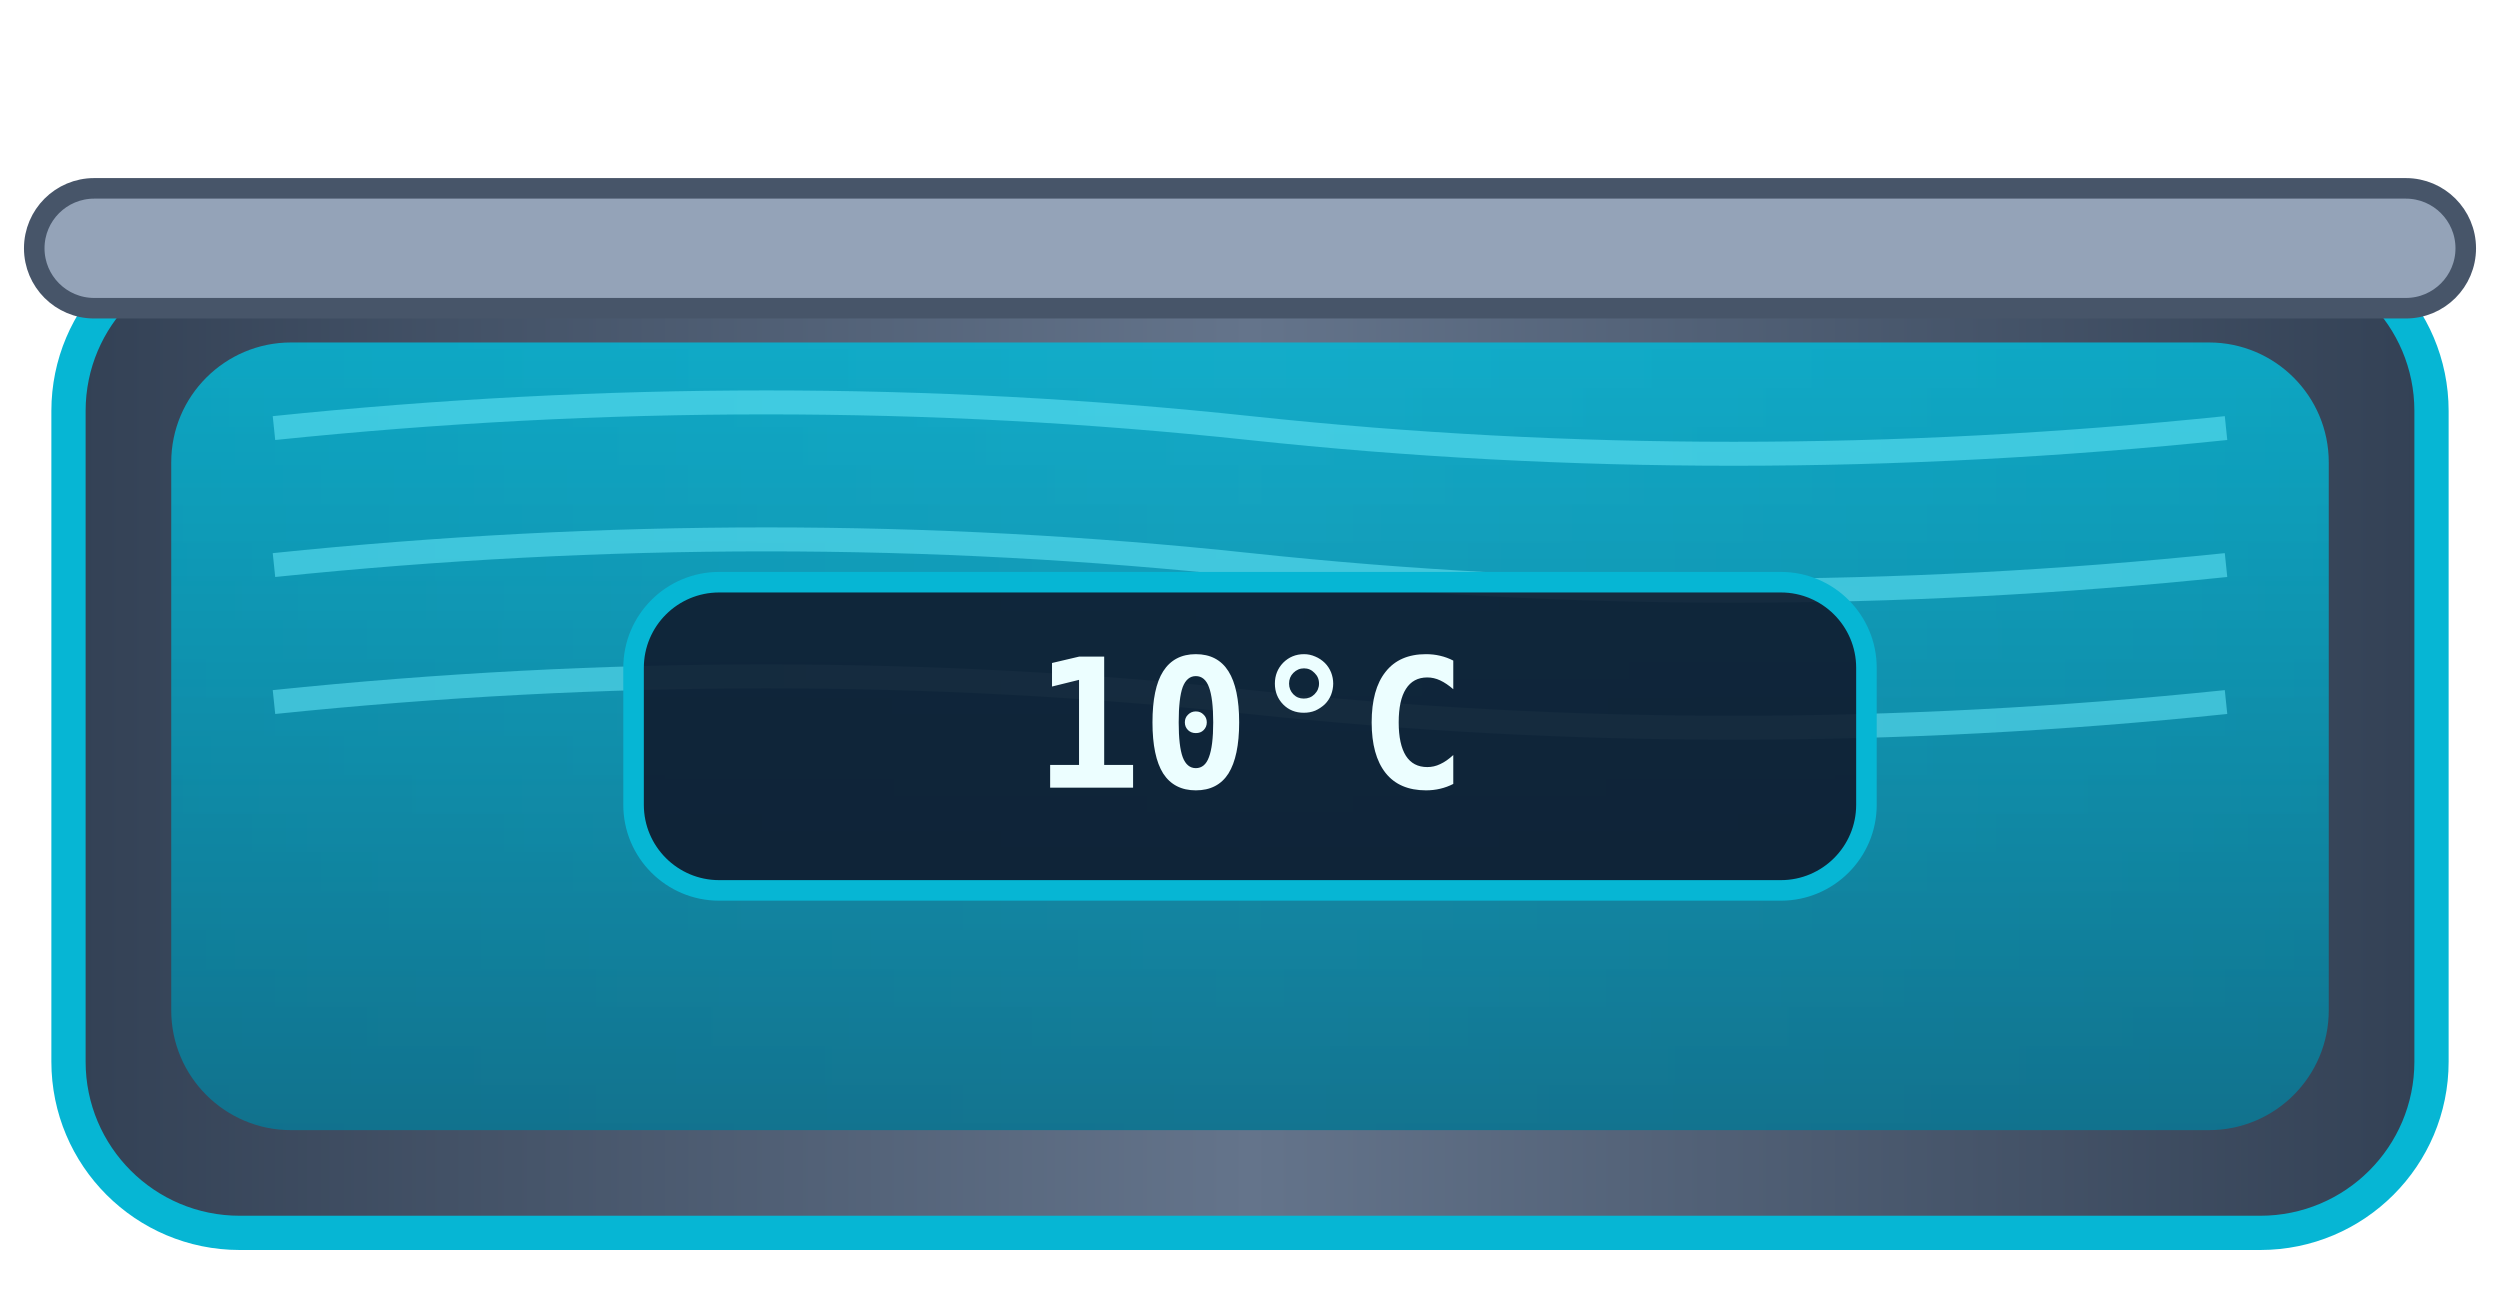
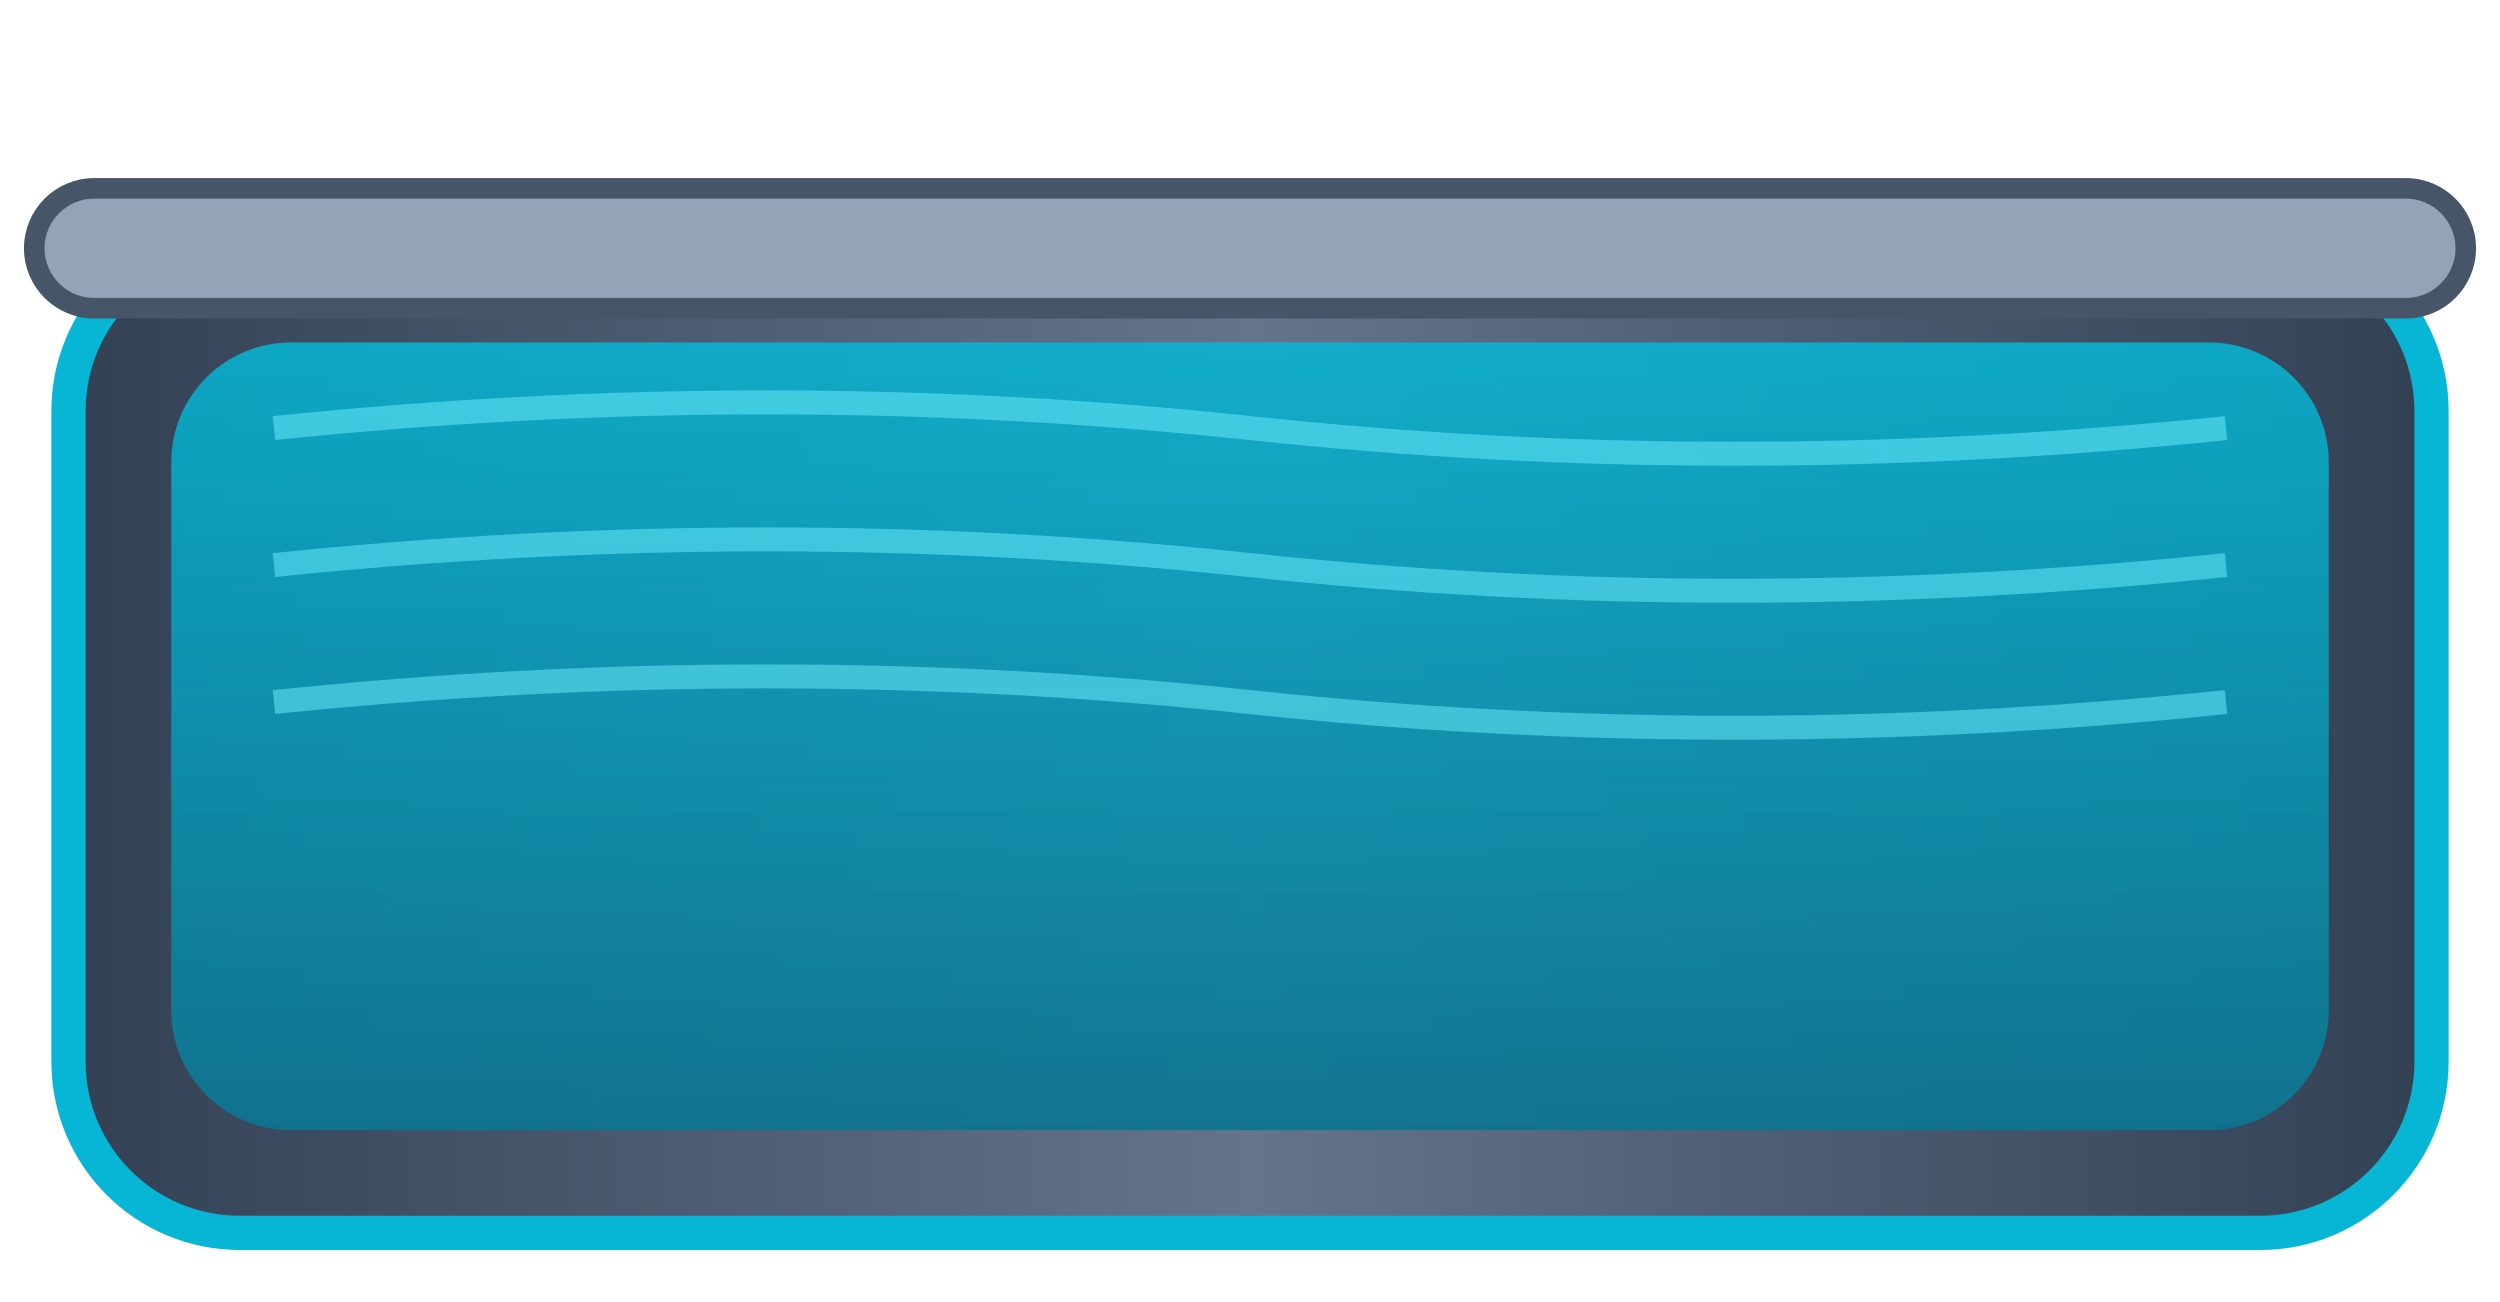
<svg xmlns="http://www.w3.org/2000/svg" viewBox="0 0 146 76">
  <defs>
    <linearGradient id="liq" x1="0" y1="0" x2="0" y2="1">
      <stop offset="0%" stop-color="#06b6d4" stop-opacity="0.86" />
      <stop offset="100%" stop-color="#0e7490" stop-opacity="0.94" />
    </linearGradient>
    <linearGradient id="tub" x1="0" y1="0" x2="1" y2="0">
      <stop offset="0%" stop-color="#334155" />
      <stop offset="50%" stop-color="#64748b" />
      <stop offset="100%" stop-color="#334155" />
    </linearGradient>
  </defs>
  <rect x="4" y="14" width="138" height="58" rx="10" fill="url(#tub)" stroke="#06b6d4" stroke-width="2" />
  <rect x="10" y="20" width="126" height="46" rx="7" fill="url(#liq)" />
  <rect x="2" y="11" width="142" height="7" rx="3.5" fill="#94a3b8" stroke="#475569" stroke-width="1.2" />
  <path d="M16 25 Q45 22 73 25 T130 25" fill="none" stroke="#67e8f9" stroke-opacity="0.55" stroke-width="1.4" />
  <path d="M16 33 Q45 30 73 33 T130 33" fill="none" stroke="#67e8f9" stroke-opacity="0.55" stroke-width="1.4" />
  <path d="M16 41 Q45 38 73 41 T130 41" fill="none" stroke="#67e8f9" stroke-opacity="0.55" stroke-width="1.4" />
-   <rect x="37" y="34" width="72" height="18" rx="5" fill="#0f172a" fill-opacity="0.88" stroke="#06b6d4" stroke-width="1.2" />
-   <text x="73" y="46" text-anchor="middle" font-family="ui-monospace,monospace" font-size="10.5" font-weight="bold" fill="#ecfeff">10°C</text>
</svg>
